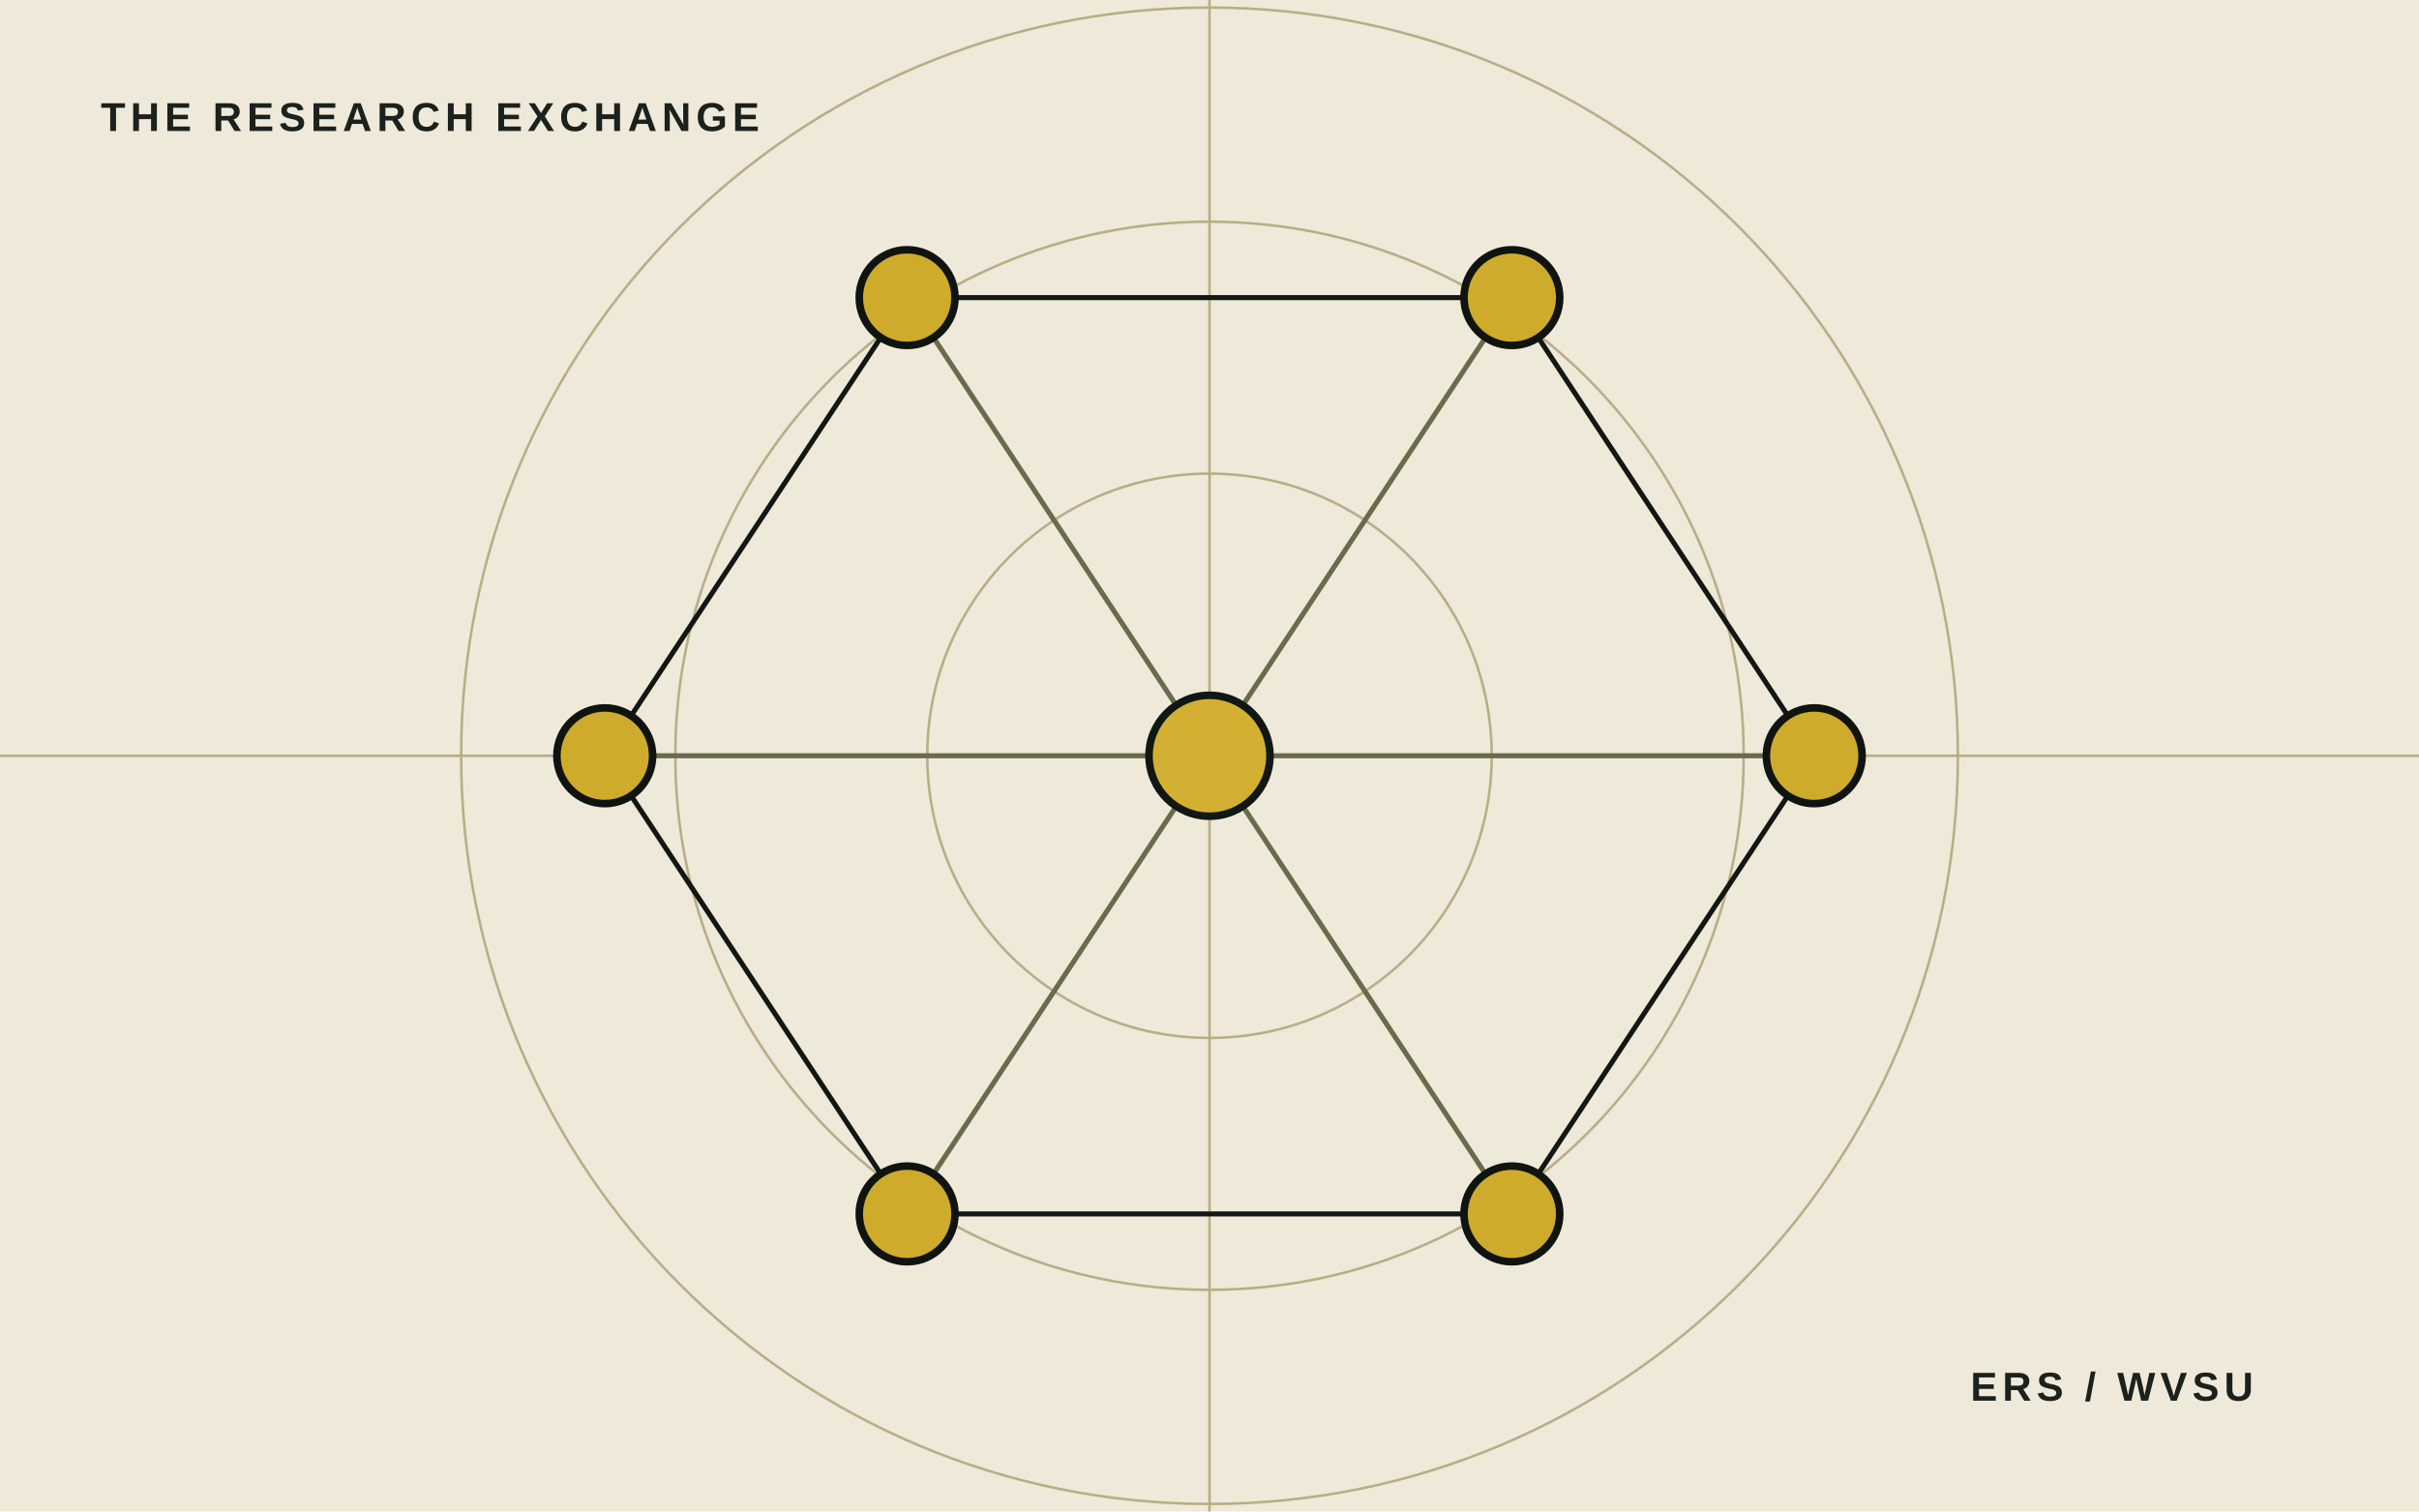
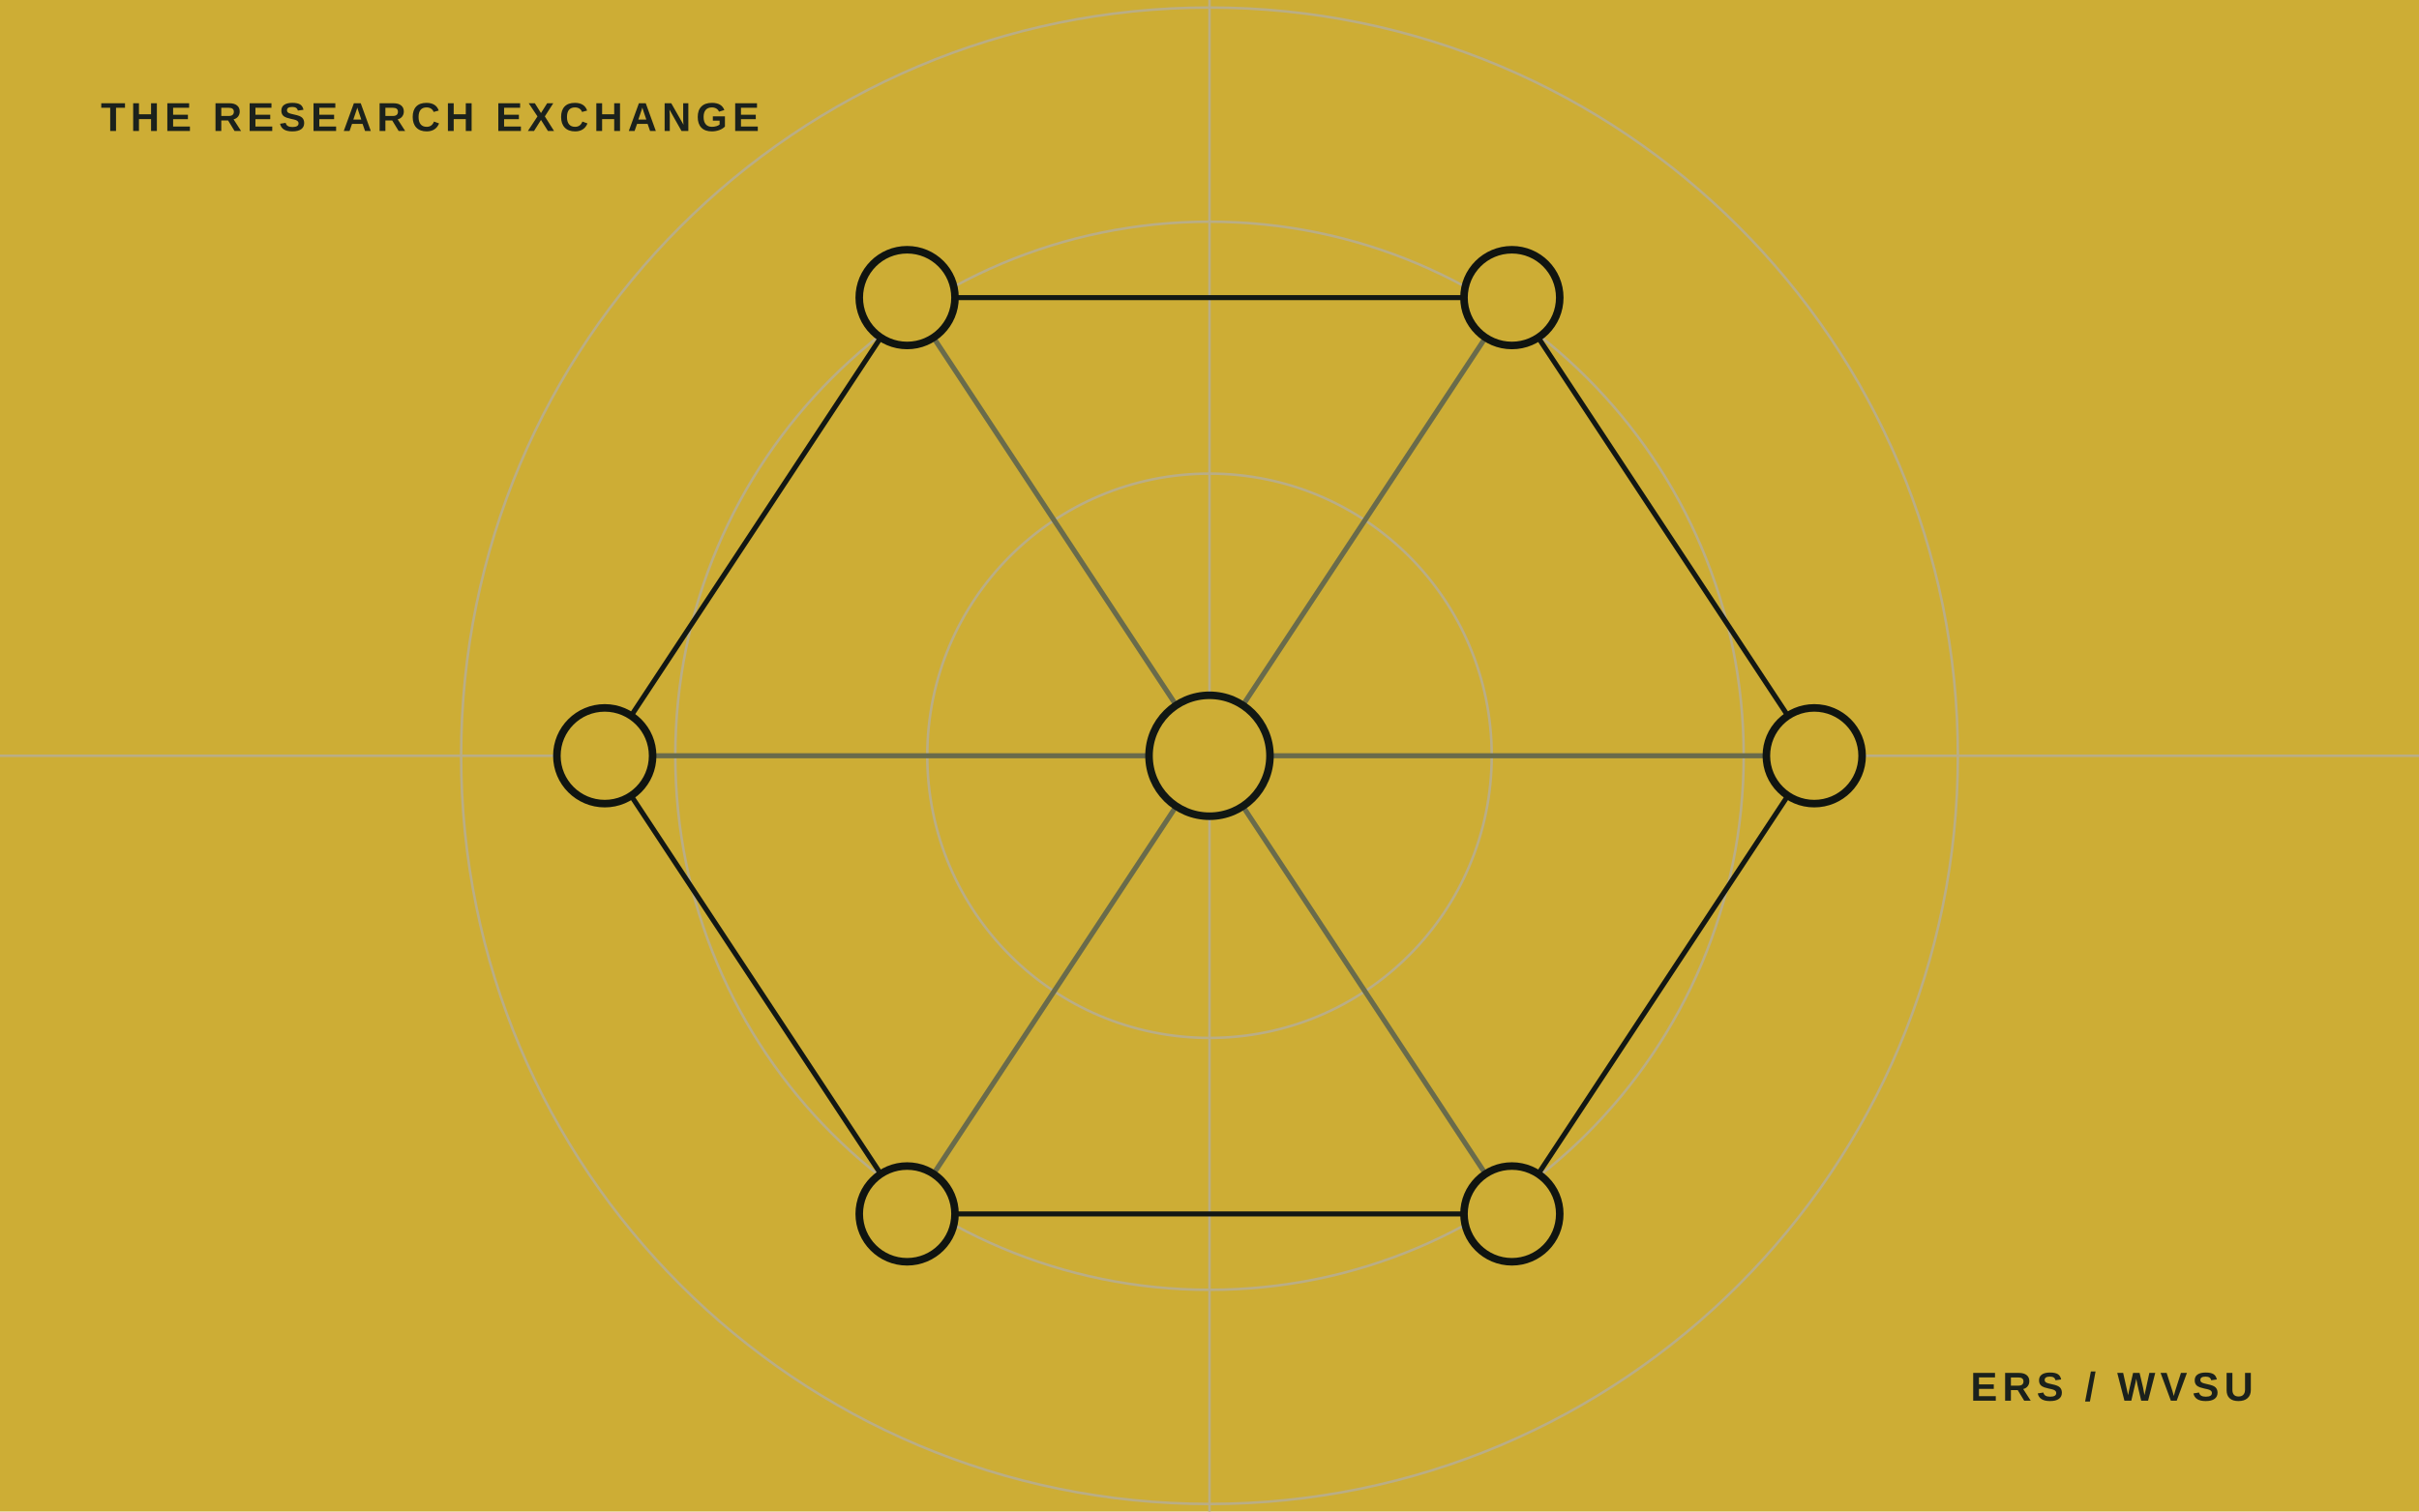
<svg xmlns="http://www.w3.org/2000/svg" viewBox="0 0 960 600">
-   <rect width="960" height="600" fill="#eee9d9" />
+   <rect width="960" height="600" fill="#CDAD35" />
  <g fill="none" stroke="#b9ad86" stroke-width="1">
    <circle cx="480" cy="300" r="112" />
    <circle cx="480" cy="300" r="212" />
    <circle cx="480" cy="300" r="297" />
    <path d="M0 300 H960 M480 0 V600" />
  </g>
  <g>
    <line x1="720.0" y1="300.0" x2="480" y2="300" stroke="#696b4b" stroke-width="2" />
    <line x1="600.0" y1="481.865" x2="480" y2="300" stroke="#696b4b" stroke-width="2" />
    <line x1="360" y1="481.865" x2="480" y2="300" stroke="#696b4b" stroke-width="2" />
    <line x1="240.0" y1="300.0" x2="480" y2="300" stroke="#696b4b" stroke-width="2" />
    <line x1="360" y1="118.135" x2="480" y2="300" stroke="#696b4b" stroke-width="2" />
    <line x1="600.0" y1="118.135" x2="480" y2="300" stroke="#696b4b" stroke-width="2" />
  </g>
  <path d="M720.0 300.0 L600.0 481.865 L360 481.865 L240.0 300.0 L360 118.135 L600.0 118.135 Z" fill="none" stroke="#121713" stroke-width="2" />
-   <circle cx="720.0" cy="300.0" r="19" fill="#cfab2b" stroke="#101410" stroke-width="3" />
-   <circle cx="600.0" cy="481.865" r="19" fill="#cfab2b" stroke="#101410" stroke-width="3" />
-   <circle cx="360" cy="481.865" r="19" fill="#cfab2b" stroke="#101410" stroke-width="3" />
-   <circle cx="240.0" cy="300.0" r="19" fill="#cfab2b" stroke="#101410" stroke-width="3" />
-   <circle cx="360" cy="118.135" r="19" fill="#cfab2b" stroke="#101410" stroke-width="3" />
-   <circle cx="600.0" cy="118.135" r="19" fill="#cfab2b" stroke="#101410" stroke-width="3" />
-   <circle cx="480" cy="300" r="24" fill="#d4b032" stroke="#111713" stroke-width="3" />
+   <circle cx="720.0" cy="300.0" r="19" fill="#CDAD35" stroke="#101410" stroke-width="3" />
+   <circle cx="600.0" cy="481.865" r="19" fill="#CDAD35" stroke="#101410" stroke-width="3" />
+   <circle cx="360" cy="481.865" r="19" fill="#CDAD35" stroke="#101410" stroke-width="3" />
+   <circle cx="240.0" cy="300.0" r="19" fill="#CDAD35" stroke="#101410" stroke-width="3" />
+   <circle cx="360" cy="118.135" r="19" fill="#CDAD35" stroke="#101410" stroke-width="3" />
+   <circle cx="600.0" cy="118.135" r="19" fill="#CDAD35" stroke="#101410" stroke-width="3" />
+   <circle cx="480" cy="300" r="24" fill="#CDAD35" stroke="#111713" stroke-width="3" />
  <g fill="#1b211c" font-family="Arial,sans-serif" font-size="16" font-weight="700" letter-spacing="2">
    <text x="40" y="52">THE RESEARCH EXCHANGE</text>
    <text x="782" y="556">ERS / WVSU</text>
  </g>
</svg>
